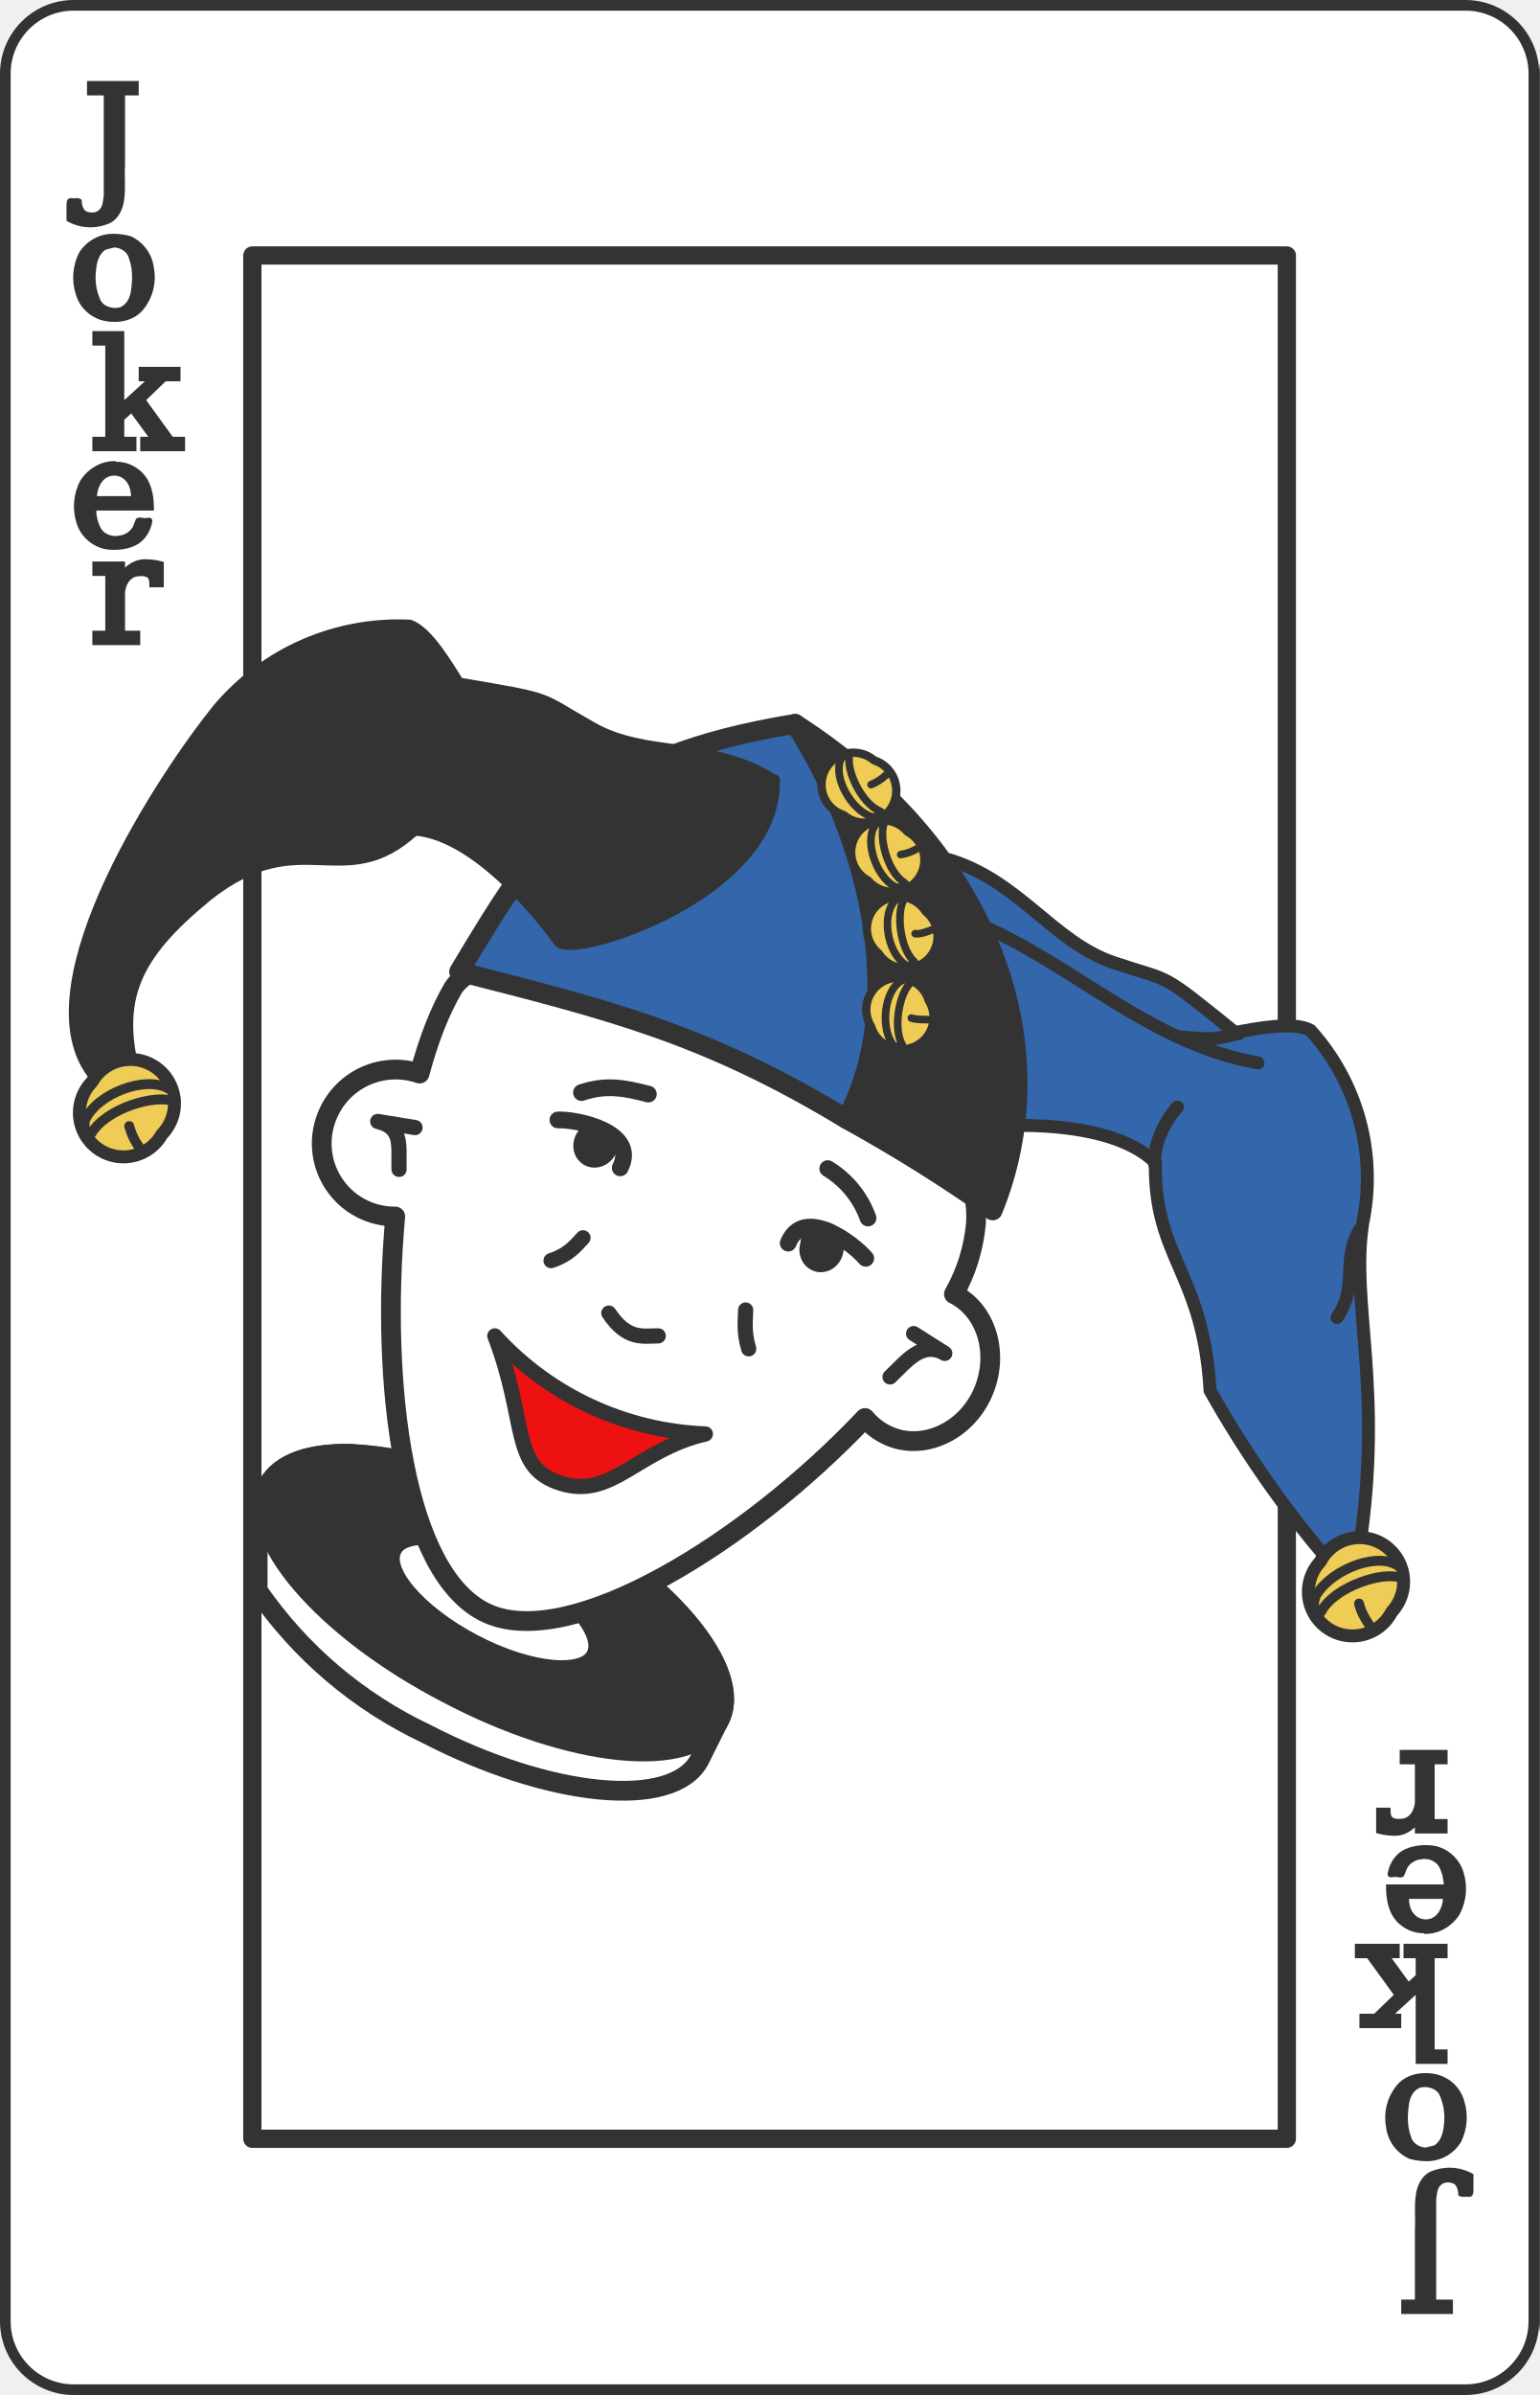
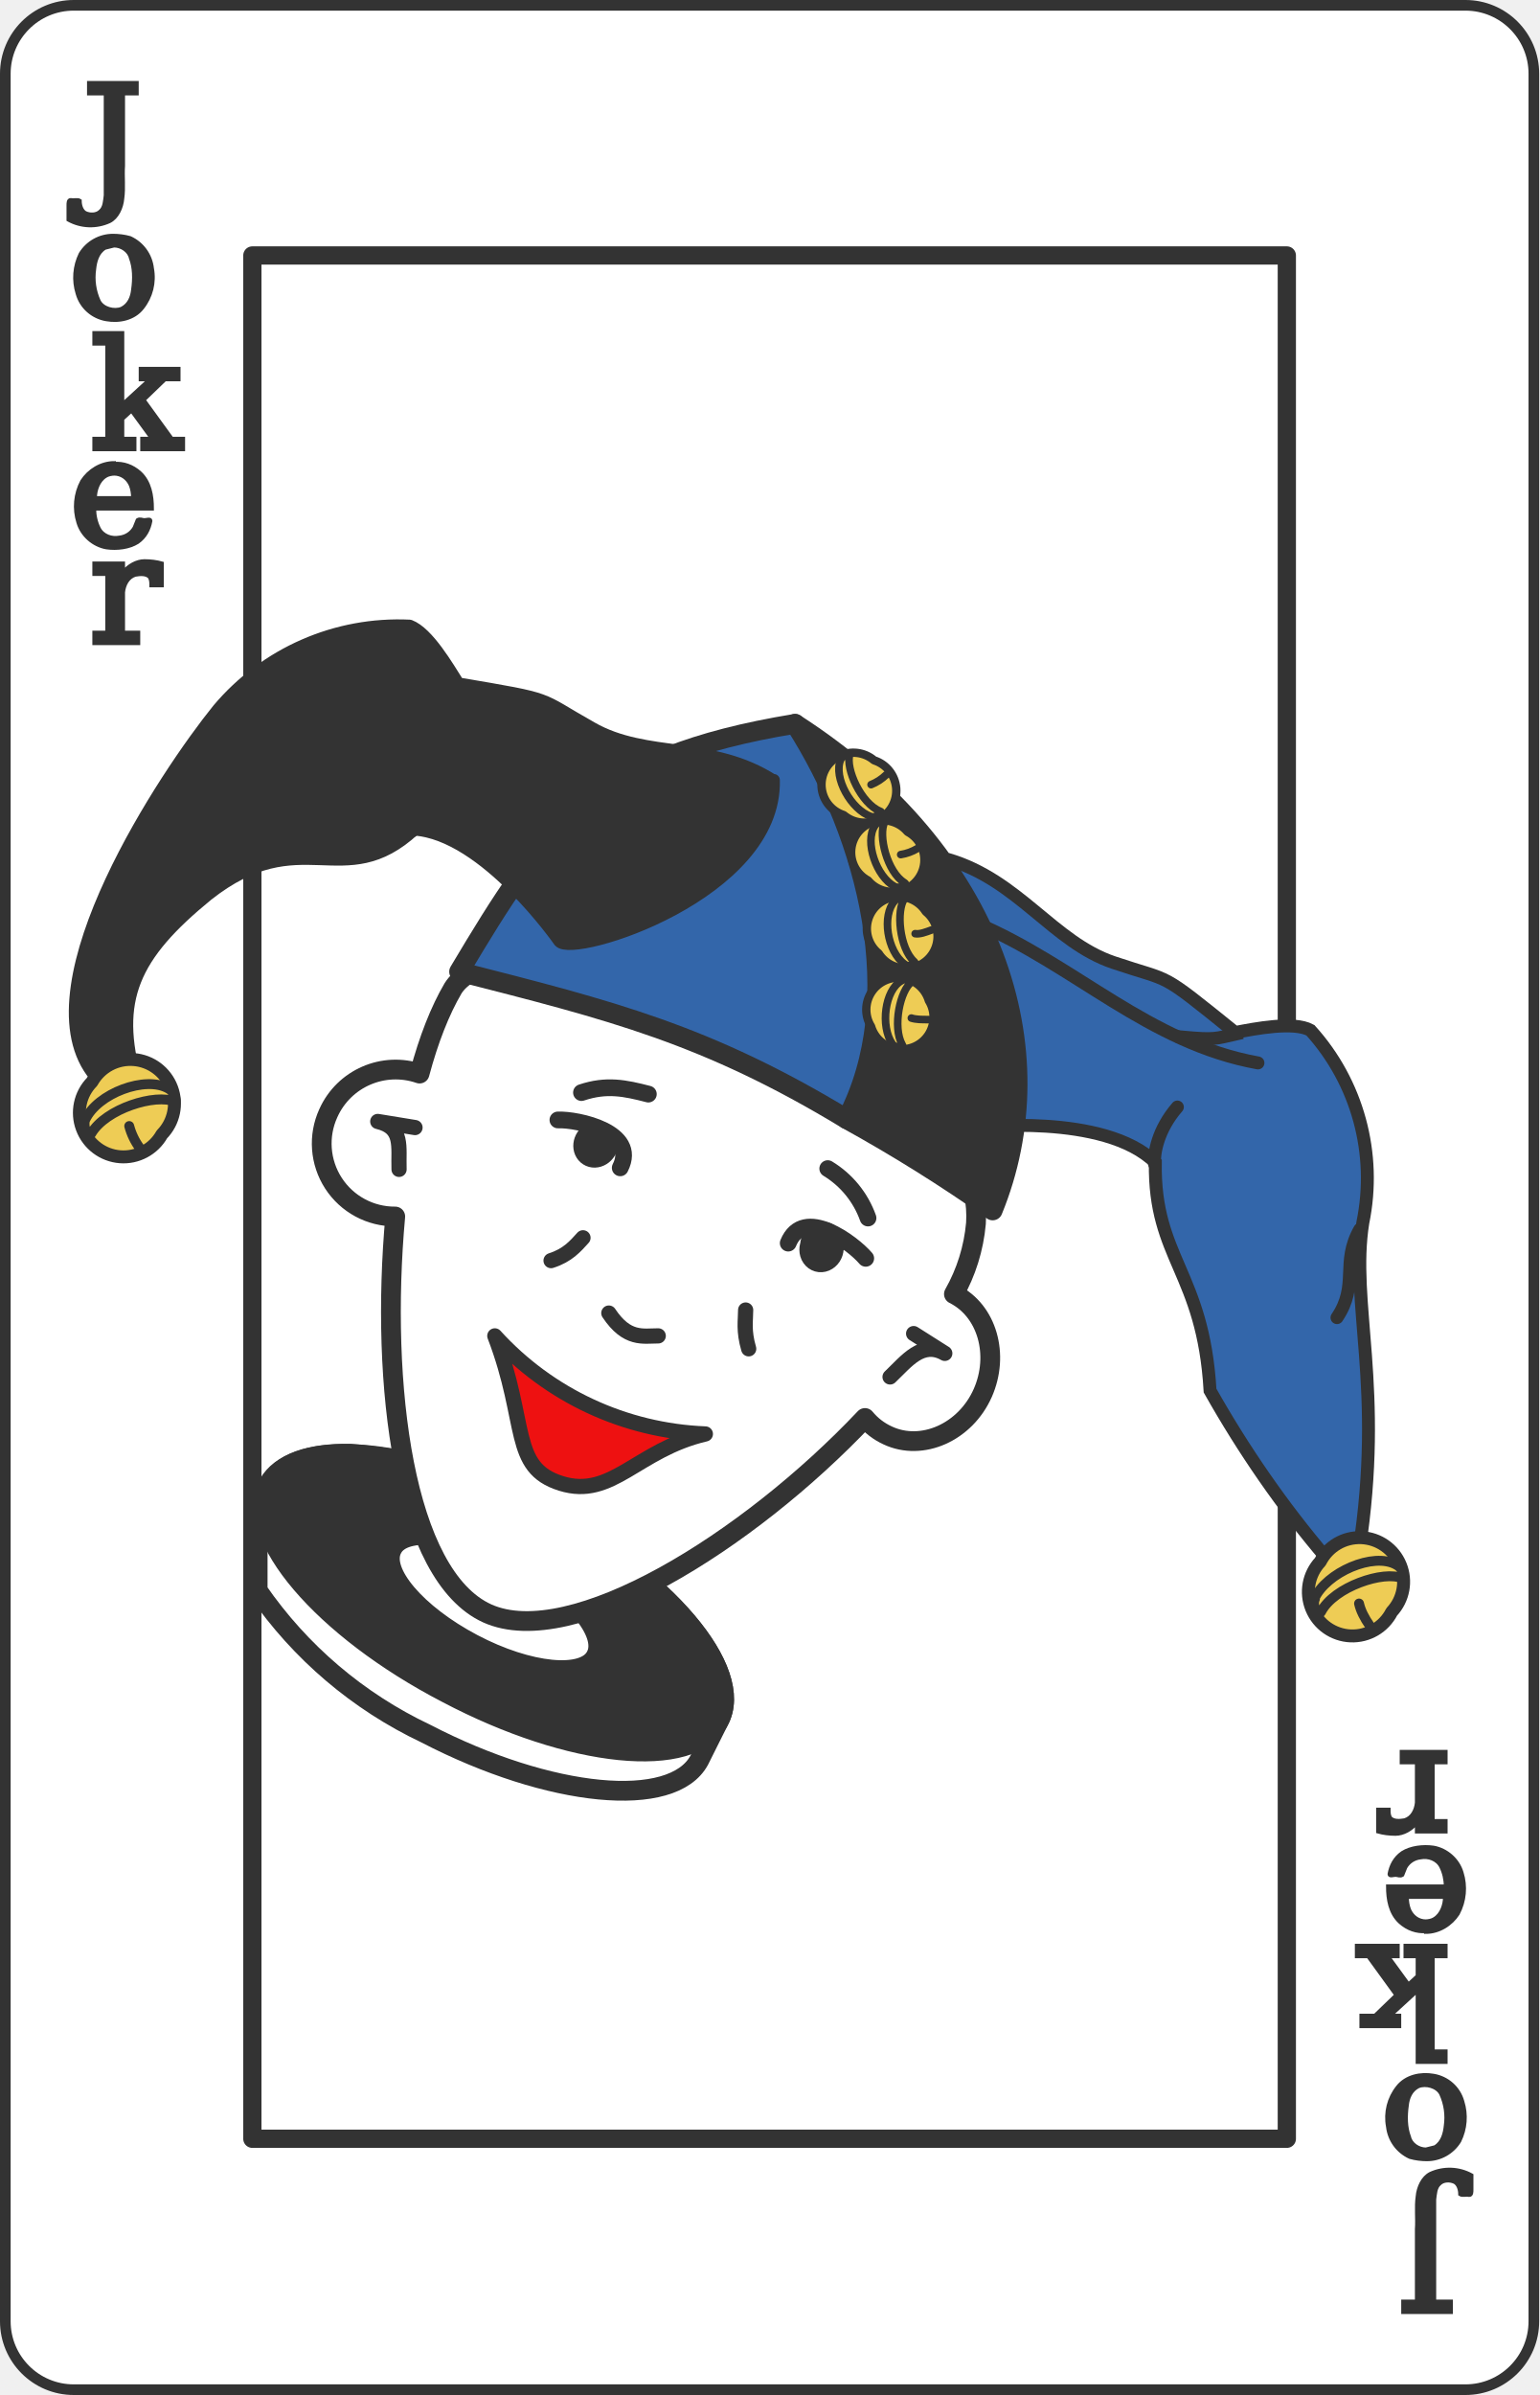
<svg xmlns="http://www.w3.org/2000/svg" xmlns:xlink="http://www.w3.org/1999/xlink" width="202.5" height="315" version="1.1" id="svg1018">
  <defs id="defs1018" />
-   <path id="A" d="m 25.1,-1323 -8,-27.6 -8,27.6 m -2,1 h 4 m 12.1,0 h 3.8 m -6.2,-10 h -7.3" fill="none" stroke-linecap="square" stroke-linejoin="bevel" stroke-width="3.5" />
-   <path id="2" d="m 228.2,-1322.6 h -17.3 c 0,-4.9 4.2,-8.4 8.7,-9.6 4.4,-1.2 8.7,-4 8.7,-9 0.3,-5 -3.6,-9.2 -8.6,-9.2 -5,0 -9,4.2 -8.7,9.3" fill="none" stroke-linecap="square" stroke-linejoin="bevel" stroke-width="3.5" />
-   <g id="spade_1" transform="translate(6.0796738e-6,-1260)">
-     <g id="g272">
-       <use transform="translate(0,945)" xlink:href="#card" id="use270" />
-       <use id="u42787" transform="rotate(180,101.3,1102.5)" xlink:href="#p37946" />
-       <path d="m 101.3,1049.6 c 0,0 -42.6,40.4 -42.6,62 0,13.4 8.5,22.4 20.6,22.4 11.4,0 13.4,-10 17.7,-10 0,15.8 -6.6,24.2 -12.7,31.5 H 118 A 43,43 0 0 1 105.5,1124 c 4.3,0 6.3,10 17.7,10 12.2,0 20.6,-9 20.6,-22.6 0,-21.4 -42.4,-61.8 -42.4,-61.8 z" style="fill:#333333" id="path270" />
-       <use id="p37946" transform="matrix(0.46108,0,0,0.46108,-216.4,495.2)" xlink:href="#spade" />
-       <use transform="translate(-6.0796738e-6,2305)" style="stroke:#333333" xlink:href="#A" id="use271" />
-       <use transform="rotate(180,101.3,-50)" style="stroke:#333333" xlink:href="#A" id="use272" />
-       <path d="m 101.3,1059.5 c 3.9,4 9.4,9.7 15.9,17.5 5.1,6.2 10.3,13 14,19.4 a 37.2,37.2 0 0 1 5.7,15.2 c 0,9.1 -5.4,15.3 -13.7,15.3 v 0 c -10.8,0 -8,-10.4 -21.8,-10.4 m -0.1,-57 a 260.1,260.1 0 0 0 -16,17.5 181,181 0 0 0 -14,19.4 37,37 0 0 0 -5.6,15.3 c 0,9 5.3,15.2 13.6,15.2 v 0 c 10.8,0 8,-10.3 21.8,-10.3 m 17.7,-0.9 c -3.1,-4.8 -7.6,-9.8 -11.4,-14.7 L 96,1086.3 m 25.6,10.2 a 30,30 0 0 1 7.1,15.2 c 0,4.1 -1.7,6.4 -4.2,7 -0.9,0.2 -3.2,0.8 -5.7,-3 m -35.3,0 c 3.2,-4.8 7.6,-9.8 11.4,-14.7 l 11.4,-14.7 -5.2,-6.3 -5.1,6.3 m -15.3,10.2 a 30,30 0 0 0 -7.1,15.2 c 0,4.1 1.7,6.4 4.2,7 0.9,0.2 3.2,0.8 5.7,-3 m 1.6,-26 16,19.5 16.1,-19.4 -16,-19 z" style="fill:none;stroke:#ffffff;stroke-width:3.4;stroke-linecap:round;stroke-linejoin:round" id="path272" />
-     </g>
-   </g>
-   <g id="spade_2" transform="translate(6.0796738e-6,-1260)">
-     <use transform="translate(202.5,945)" xlink:href="#card" id="use273" />
-     <use id="u42791" transform="translate(202.6)" xlink:href="#p37946" />
-     <use id="u42793" transform="translate(202.6)" xlink:href="#u42787" />
-     <use id="u51906" transform="translate(-202.5,-104.7)" xlink:href="#spade" />
-     <use id="u51908" transform="matrix(1,0,0,-1,-202.5,2309.7)" xlink:href="#spade" />
-     <use transform="translate(-6.0796738e-6,2305)" style="stroke:#333333" xlink:href="#2" id="use274" />
-     <use transform="rotate(180,303.8,-50)" style="stroke:#333333" xlink:href="#2" id="use275" />
-   </g>
-   <g id="spade_3" transform="translate(6.0796738e-6,-1260)">
-     <path id="spade" d="m 506.25,1075.5 c -9,17 -21.75,20.1 -21.75,31.6 0,6.1 4.4,11.3 10.6,11.3 3.7,0.06 7.1,-1.85 9,-5 0,8 -3.2,12.3 -6.3,16 h 16.8 c -3.1,-3.7 -6.4,-8 -6.2,-16 1.9,3.2 5.35,5 9,5 6.2,0 10.5,-5.3 10.6,-11.4 0,-11.4 -12.75,-14.5 -21.75,-31.5 z" fill="#333333" />
-   </g>
  <path id="tJ" d="m -38.3,11 v 1.3 h 2.2 v 13.4 c -0.1,0.7 -0.1,1.6 -0.7,2.1 -0.5,0.5 -1.4,0.5 -2,0.2 -0.5,-0.3 -0.7,-1 -0.7,-1.6 -0.3,-0.2 -0.8,0 -1.2,-0.1 -0.3,0 -0.3,0.4 -0.3,0.7 v 1.9 a 6,6 0 0 0 5.4,0.2 c 1,-0.5 1.6,-1.8 1.7,-3 0.2,-1.4 0,-2.9 0.1,-4.3 v -9.5 h 1.8 v -1.4 h -6.3 z m 3.2,20 a 5,5 0 0 0 -4.3,2.4 7,7 0 0 0 -0.4,5.2 c 0.5,1.8 2,3.1 3.8,3.4 1.7,0.3 3.6,-0.1 4.7,-1.5 a 6.4,6.4 0 0 0 1.3,-5.2 5,5 0 0 0 -2.9,-4 c -0.7,-0.2 -1.5,-0.3 -2.2,-0.3 z m 0.1,1.3 c 1,0 2,0.7 2.2,1.6 0.5,1.3 0.5,2.8 0.3,4.2 -0.1,1 -0.5,2 -1.5,2.5 -1,0.4 -2.5,0 -3,-1 a 7.5,7.5 0 0 1 -0.6,-4.2 c 0.1,-1 0.4,-2.2 1.4,-2.8 z m -2.6,11.6 v 1.3 h 1.7 v 12.5 h -1.7 v 1.4 h 5.3 v -1.4 h -1.6 v -2.6 l 1.2,-1.1 2.7,3.7 h -1.3 v 1.4 h 5.4 v -1.4 h -1.5 l -3.7,-5.1 2.8,-2.7 h 1.8 v -1.4 h -5 v 1.4 h 1.2 l -3.6,3.3 v -9.4 h -3.7 z m 2.6,17 c -1.7,0 -3.3,1 -4.2,2.4 a 7,7 0 0 0 -0.5,5.4 c 0.5,1.7 2,3 3.7,3.3 1.4,0.2 3,0 4.1,-0.7 1,-0.7 1.5,-1.7 1.7,-2.8 0,-0.3 -0.5,-0.1 -0.8,-0.1 -0.3,0 -0.6,-0.2 -0.9,0 l -0.4,1 c -0.4,0.7 -1.1,1.2 -2,1.3 -1,0.2 -2.2,-0.2 -2.7,-1.2 -0.4,-0.8 -0.6,-1.7 -0.6,-2.6 h 7.6 c 0,-1.7 -0.3,-3.5 -1.6,-4.7 -1,-0.9 -2.2,-1.3 -3.4,-1.2 z m 0,1.4 c 1,0 1.8,0.6 2.2,1.5 0.2,0.5 0.3,1.1 0.3,1.7 h -5 c 0,-1 0.4,-2.3 1.4,-2.9 0.3,-0.2 0.8,-0.3 1.2,-0.3 z m 4,11.5 c -1,0 -2.1,0.6 -2.8,1.5 v -1.2 h -3.8 v 1.4 h 1.7 v 7.7 h -1.7 v 1.4 h 5.8 v -1.4 h -2 v -5.3 c 0.1,-1 0.6,-2 1.6,-2.3 0.6,-0.1 1.4,-0.2 1.9,0.3 0.2,0.4 0.2,0.7 0.2,1.1 h 1.4 v -2.9 c -0.7,-0.2 -1.5,-0.3 -2.3,-0.3 z" stroke-width="0.5" />
  <g id="joker_black" transform="translate(6.0796738e-6,-1260)">
    <use transform="matrix(-1,0,0,1,202.5,1260)" xlink:href="#card" id="use974" />
    <path d="m 46.1,1451.2 c -5.3,-0.1 -9.2,1.2 -10.8,4 l -1.4,3 v 11 A 56,56 0 0 0 56,1488 c 16.4,8.5 32.5,10 36,3.5 l 2.6,-5.2 c 3.5,-6.6 -7,-19 -23.3,-27.5 a 61.6,61.6 0 0 0 -25.2,-7.6 z" fill="#ffffff" stroke="#333333" stroke-width="2.6" id="path974" />
    <path d="m 71.3,1458.8 c 16.3,8.6 26.8,20.9 23.3,27.5 -3.5,6.6 -19.5,5 -35.8,-3.6 -16.4,-8.5 -26.9,-20.9 -23.4,-27.4 3.4,-6.6 19.5,-5 35.9,3.5 z m -3.5,6.5 c -7.4,-3.8 -14.7,-4.6 -16.2,-1.6 -1.6,3 3.2,8.6 10.6,12.5 7.4,3.9 14.7,4.6 16.2,1.6 1.6,-3 -3.1,-8.6 -10.5,-12.4 z" fill="#333333" stroke="#333333" stroke-width="2.6" id="path975" />
    <path d="M 169.3,1541.3 H 33.2 v -247.7 h 136.1 z" fill="none" stroke="#333333" stroke-linejoin="round" stroke-width="2.4" id="path976" />
    <path d="m 128.3,1408.3 c 0,0 17,-2 23.7,4.6 -0.2,12.6 6.3,14.4 7.2,30 4.4,7.8 9.5,15.2 15.3,22 l 4.3,-1 c 3.3,-21.4 -1.2,-32.5 0.5,-43.1 a 29,29 0 0 0 -6.9,-25.3 c -2.2,-1.2 -7.3,-0.2 -9.9,0.3 -10.3,-8.3 -8,-6.5 -16,-9.2 -8,-2.7 -12.5,-10.9 -21.9,-13.6" fill="#3366aa" stroke="#333333" stroke-width="1.7" id="path977" />
    <g id="g47340">
      <path d="m 104.8,1391.8 c 12.7,6 24.3,18.5 23.6,29.1 a 23,23 0 0 1 -2.9,9.3 c 4.4,2.2 6,8 3.8,13 -2.3,5.2 -8,7.7 -12.5,5.6 a 8.4,8.4 0 0 1 -3,-2.3 c -15.4,16.3 -38.6,30.7 -49.7,25.7 -11,-5 -14.1,-30.1 -12.1,-52.2 a 9.6,9.6 0 0 1 -8.8,-13.6 9.7,9.7 0 0 1 12,-5.2 c 1.2,-4.5 2.7,-8.3 4.4,-11.2 3.9,-6.3 26.5,-7 45.1,1.8 z" fill="#ffffff" stroke="#333333" stroke-linejoin="round" stroke-width="2.6" id="path978" />
      <path d="m 92.8,1448.6 a 39.5,39.5 0 0 1 -27.7,-12.9 c 4.4,11.5 2,17.3 8.7,19.4 6.7,2.1 10,-4.4 19,-6.5 z" fill="#ee1111" stroke="#333333" stroke-linejoin="round" stroke-width="2" id="path979" />
      <path d="m 76.7,1422.8 c -1,1.1 -2,2.3 -4.2,3 m 25.6,6.5 c 0,1.4 -0.3,2.7 0.4,5.1" fill="#ee1111" stroke="#333333" stroke-linecap="round" stroke-width="2" id="path980" />
      <path d="m 86.6,1435.7 c -2,0 -4.1,0.6 -6.5,-3" fill="none" stroke="#333333" stroke-linecap="round" stroke-linejoin="round" stroke-width="2" id="path981" />
      <path d="m 103.7,1423.5 c 2,-4.9 8.5,0 10.2,2" fill="none" stroke="#333333" stroke-linecap="round" stroke-linejoin="round" stroke-width="2.2" id="path982" />
      <path d="m 107,1423.5 a 1.3,1.5 16.4 1 0 2.4,0.7 1.3,1.5 16.4 1 0 -2.5,-0.7 z" fill="none" stroke="#333333" stroke-linejoin="round" stroke-width="3.2" id="path983" />
      <path d="m 114.2,1420.2 a 12.5,12.5 0 0 0 -5.3,-6.5 m -27.3,-0.1 c 2.4,-4.7 -5.6,-6.4 -8.2,-6.3" fill="none" stroke="#333333" stroke-linecap="round" stroke-width="2.2" id="path984" />
      <path d="m 79.5,1411.2 a 1.304,1.504 32 1 1 -2.2,-1.4 1.304,1.504 32 1 1 2.2,1.4 z" fill="none" stroke="#333333" stroke-width="3.2" style="fill:#333333" id="path985" />
      <path d="m 76.5,1403.7 c 3.3,-1.1 5.7,-0.6 8.8,0.2" fill="none" stroke="#333333" stroke-linecap="round" stroke-width="2.2" id="path986" />
      <path d="m 120.2,1435.4 4.1,2.6 c -3,-1.7 -5,1 -7.2,3.1 m -62.5,-32.8 -4.9,-0.8 c 3.4,0.8 2.7,3.3 2.8,6.3" fill="none" stroke="#333333" stroke-linecap="round" stroke-linejoin="round" stroke-width="2" id="path987" />
    </g>
    <path d="m 111.4,1407.2 c 8.2,-15.7 2.8,-37 -6.8,-52 26.4,17 34.6,43 26,64 a 205.4,205.4 0 0 0 -19.2,-12 z" fill="#333333" stroke="#333333" stroke-linecap="square" stroke-linejoin="round" stroke-width="2.6" id="path988" />
    <path d="m 111.4,1407.2 c 8.2,-15.7 2.8,-37 -6.8,-52 -26.7,4.4 -32.8,13.5 -44.2,32.6 20,5.1 32.5,8.2 51,19.4 z" fill="#3366aa" stroke="#333333" stroke-linejoin="round" stroke-width="2.6" id="path989" />
    <path d="m 101.8,1362.6 c 0.4,15 -26.4,23.4 -28.2,21.2 0,0 -9.8,-14.1 -19.1,-14.7 -9.3,8.6 -14.9,-1.1 -27.2,8.6 -9.8,8 -12.4,13.8 -9.4,24.5 l -5.8,-1.2 c -8.6,-11.8 9.8,-39.3 16.6,-47.7 a 31,31 0 0 1 25.2,-11 c 2.4,0.9 5,5.4 6.4,7.6 13,2.2 10.2,1.7 17.5,5.8 7.3,4.2 15.8,1.7 24,7 z" fill="#333333" stroke="#333333" stroke-linejoin="round" stroke-width="1.6" id="path990" />
    <g id="g47361">
      <path d="m 128.4,1381.4 c 13,5.5 22.7,15.8 37.1,18.4" fill="none" stroke="#333333" stroke-linecap="round" stroke-width="1.7" id="path991" />
      <path d="m 155.6,1396.4 c 4.3,0.4 4.3,0.2 7,-0.4" fill="none" stroke="#333333" stroke-linecap="square" stroke-linejoin="round" stroke-width="1.7" id="path992" />
      <path d="m 151.9,1413.1 c -0.1,-1.4 0.4,-4.5 3,-7.5 m 24,16.1 c -2.5,4.4 -0.1,7.3 -3,11.6" fill="none" stroke="#333333" stroke-linecap="round" stroke-width="1.7" id="path993" />
      <path d="m 173.7,1465.4 a 5.8,5.8 0 1 0 9.4,6.6 5.8,5.8 0 1 0 -9.4,-6.6 z" fill="#eecc55" stroke="#333333" stroke-linejoin="round" stroke-width="1.7" id="path994" />
      <path d="m 173,1470.3 c -0.4,0.8 0.3,2.5 0.8,1.7 1.7,-3.3 8.3,-5.5 10.7,-4.4 0.3,0 0.3,-1.2 -0.8,-1.8 -3,-1.7 -9.2,1 -10.8,4.5 z m 7.2,3.5 c -0.7,-1 -1.2,-2 -1.4,-2.9" fill="#eecc55" stroke="#333333" stroke-linecap="round" stroke-linejoin="round" stroke-width="1.3" id="path995" />
      <path d="m 114.6,1395 a 4.2,4.2 0 1 0 7.6,-3.4 4.2,4.2 0 1 0 -7.6,3.4 z" fill="#eecc55" stroke="#333333" stroke-linejoin="round" stroke-width="1.1" id="path996" />
      <path d="m 117.4,1397.3 c 0.3,0.5 1.7,0.7 1.3,0.1 -1.3,-2.3 -0.3,-7.2 1.3,-8.3 0.2,0 -0.6,-0.6 -1.4,-0.1 -2.2,1.2 -2.8,6 -1.2,8.3 z m 4.8,-3.2 c -0.9,0 -1.7,0 -2.3,-0.2" fill="#eecc55" stroke="#333333" stroke-linecap="round" id="path997" />
      <path d="m 115.6,1385.4 a 4.2,4.2 0 1 0 6.2,-5.5 4.2,4.2 0 1 0 -6.2,5.5 z" fill="#eecc55" stroke="#333333" stroke-linejoin="round" stroke-width="1.1" id="path998" />
      <path d="m 119,1386.8 c 0.4,0.4 1.8,0.2 1.3,-0.3 -2,-1.8 -2.4,-6.8 -1.3,-8.3 0.2,-0.1 -0.7,-0.4 -1.3,0.3 -1.7,1.9 -1,6.6 1.3,8.3 z m 3.6,-4.5 c -0.8,0.3 -1.6,0.6 -2.2,0.5" fill="#eecc55" stroke="#333333" stroke-linecap="round" id="path999" />
      <path d="m 114.2,1375.8 a 4.2,4.2 0 1 0 5.2,-6.4 4.2,4.2 0 1 0 -5.2,6.4 z" fill="#eecc55" stroke="#333333" stroke-linejoin="round" stroke-width="1.1" id="path1000" />
      <path d="m 117.7,1376.6 c 0.6,0.3 1.9,-0.1 1.3,-0.5 -2.3,-1.4 -3.5,-6.3 -2.6,-8 0,-0.2 -0.8,-0.2 -1.3,0.5 -1.4,2.1 0.2,6.7 2.6,8 z m 3,-5 a 6.1,6.1 0 0 1 -2.2,0.8" fill="#eecc55" stroke="#333333" stroke-linecap="round" id="path1001" />
      <path d="m 111,1367.2 a 4.2,4.2 0 1 0 4,-7.2 4.2,4.2 0 1 0 -4,7.2 z" fill="#eecc55" stroke="#333333" stroke-linejoin="round" stroke-width="1.1" id="path1002" />
      <path d="m 114.6,1367.4 c 0.5,0.2 1.8,-0.5 1.2,-0.7 -2.5,-1 -4.6,-5.6 -4,-7.5 0,-0.1 -0.8,0 -1.2,0.7 -1,2.4 1.4,6.6 4,7.5 z m 2,-5.5 a 6.2,6.2 0 0 1 -2,1.3" fill="#eecc55" stroke="#333333" stroke-linecap="round" id="path1003" />
      <path d="m 64,1357 c -0.4,-5.2 -2.6,-4.7 -3.9,-7 m -8.8,14.3 c 0.8,2 0.2,3.2 3,5 -5.1,0.2 -5.5,0 -7.5,-1.9 m -18,-13.6 c -1.7,4.8 -0.5,6.6 -1.9,11.5" fill="none" stroke="#333333" stroke-linecap="round" stroke-linejoin="round" stroke-width="1.6" id="path1004" />
      <path d="m 12.1,1402.3 a 5.8,5.8 0 1 0 9.2,6.9 5.8,5.8 0 1 0 -9.2,-6.9 z" fill="#eecc55" stroke="#333333" stroke-linejoin="round" stroke-width="1.7" id="path1005" />
      <path d="m 11.2,1407.3 c -0.3,0.8 0.3,2.5 0.8,1.8 1.9,-3.3 8.5,-5.3 11,-4.2 0.2,0.2 0.2,-1.1 -0.8,-1.7 -3,-1.8 -9.4,0.6 -11,4.1 z m 7.2,3.7 a 8.5,8.5 0 0 1 -1.4,-2.9" fill="#eecc55" stroke="#333333" stroke-linecap="round" stroke-linejoin="round" stroke-width="1.3" id="path1006" />
    </g>
    <use transform="translate(49.99999,1260)" style="fill:#333333;stroke:#333333" xlink:href="#tJ" id="use1006" />
    <use transform="rotate(180,76.3,787.5)" style="fill:#333333;stroke:#333333" xlink:href="#tJ" id="use1007" />
  </g>
-   <g id="joker_red" transform="translate(6.0796738e-6,-1260)">
-     <use transform="rotate(180,202.5,787.5)" xlink:href="#card" id="use1008" />
-     <path d="m 359,1451.2 c 5.2,-0.2 9.2,1.2 10.7,4 l 1.5,3 v 11 a 56,56 0 0 1 -22.2,18.7 c -16.4,8.6 -32.4,10.2 -36,3.6 l -2.6,-5.2 c -3.5,-6.6 7,-19 23.4,-27.5 a 61.6,61.6 0 0 1 25.1,-7.6 z" fill="#ffffff" stroke="#333333" stroke-width="2.6" id="path1008" />
-     <path d="m 333.8,1458.8 c -16.4,8.6 -26.9,20.8 -23.4,27.4 3.5,6.6 19.5,5 35.9,-3.5 16.3,-8.6 26.8,-20.9 23.3,-27.5 -3.5,-6.6 -19.5,-5 -35.9,3.6 z m 3.4,6.5 c 7.4,-3.8 14.7,-4.6 16.2,-1.6 1.6,3 -3.2,8.6 -10.6,12.5 -7.4,3.8 -14.7,4.5 -16.2,1.6 -1.6,-3 3.2,-8.6 10.6,-12.5 z" fill="#ee1111" stroke="#333333" stroke-width="2.6" id="path1009" />
-     <path d="M 371.8,1541.3 H 235.7 v -247.7 h 136.1 z" fill="none" stroke="#ee1111" stroke-linejoin="round" stroke-width="2.4" id="path1010" />
-     <path d="m 276.7,1408.3 c 0,0 -17,-2 -23.7,4.6 0.3,12.6 -6.3,14.4 -7.2,30 -6.5,11.8 -15.2,21.9 -15.2,22 l -4.4,-0.8 c -3.2,-21.5 1.3,-32.6 -0.5,-43.2 -2,-9 0.7,-18.5 6.9,-25.3 2.2,-1.2 7.3,-0.2 10,0.3 10.3,-8.3 8,-6.5 16,-9.2 8,-2.7 12.5,-10.8 22,-13.5" fill="#eecc55" stroke="#333333" stroke-linejoin="round" stroke-width="1.7" id="path1011" />
-     <use transform="matrix(-1,0,0,1,405,0)" xlink:href="#g47340" id="use1011" />
-     <path d="m 293.6,1407.2 c -8.2,-15.7 -2.8,-37 6.9,-52 26.6,4.4 32.7,13.4 44,32.6 -20,5.1 -32.4,8.2 -50.9,19.4 z" fill="#eecc55" stroke="#333333" stroke-linejoin="round" stroke-width="2.6" id="path1012" />
-     <path d="m 303.2,1362.6 c -0.4,15 26.4,23.4 28.2,21.2 0,0 9.8,-14.2 19.2,-14.7 9.2,8.6 14.8,-1.1 27.1,8.6 9.8,8 12.4,13.8 9.4,24.4 l 5.8,-1.2 c 8.6,-11.7 -9.8,-39.3 -16.6,-47.7 a 31,31 0 0 0 -25.1,-10.9 c -2.4,0.8 -5,5.3 -6.4,7.6 -13,2.2 -10.3,1.7 -17.6,5.8 -7.2,4.2 -15.8,1.7 -24,6.9 z" fill="#ee1111" stroke="#333333" stroke-linecap="square" stroke-linejoin="round" stroke-width="1.6" id="path1013" />
-     <path d="m 293.6,1407.2 c -8.2,-15.7 -2.8,-37 6.9,-52 -26.5,17 -34.7,43 -26,64 a 206,206 0 0 1 19.1,-12 z" fill="#ee1111" stroke="#333333" stroke-linecap="square" stroke-linejoin="round" stroke-width="2.6" id="path1014" />
-     <use transform="matrix(-1,0,0,1,405,0)" xlink:href="#g47361" id="use1014" />
-     <use transform="translate(252.5,1260)" style="fill:#ee1111;stroke:#ee1111" xlink:href="#tJ" id="use1015" />
-     <use transform="rotate(180,177.5,787.5)" style="fill:#ee1111;stroke:#ee1111" xlink:href="#tJ" id="use1016" />
-   </g>
  <g id="club_1" transform="translate(6.0796738e-6,-1260)">
    <rect id="card" x="0.7" y="0.7" width="201.1" height="313.6" rx="9" ry="9" fill="#ffffff" stroke="#333333" stroke-width="1.4" />
  </g>
</svg>
